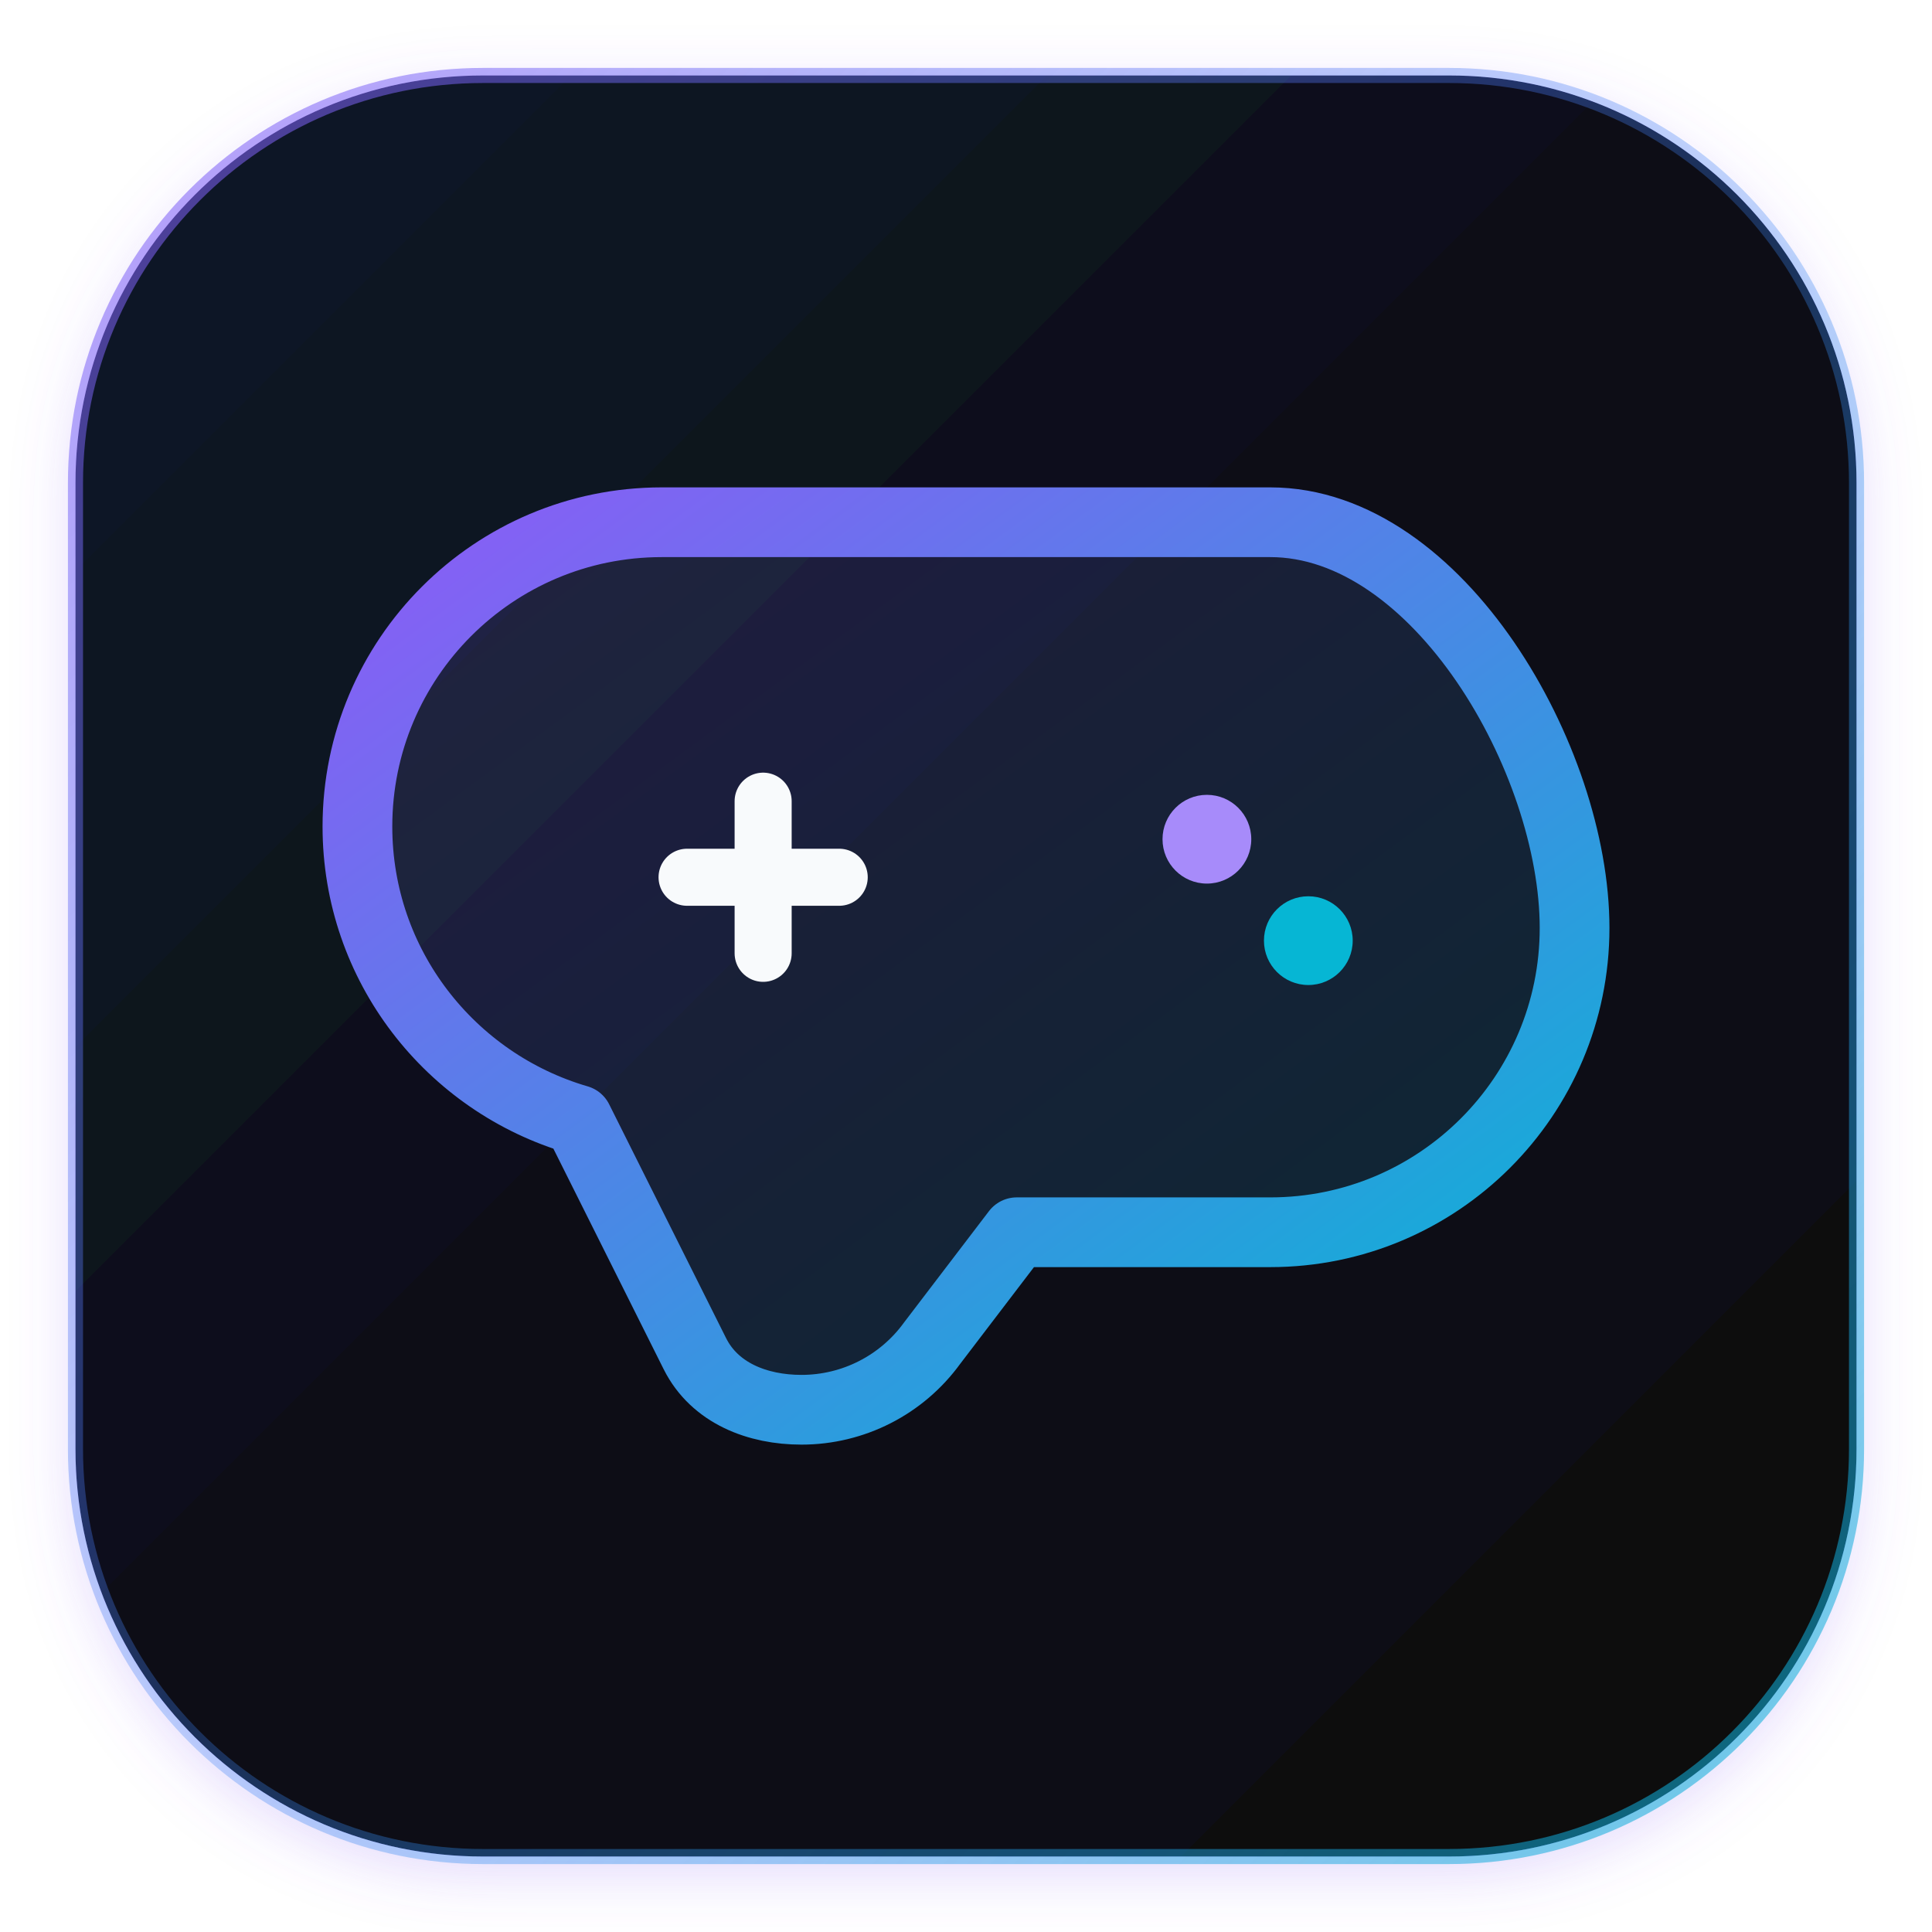
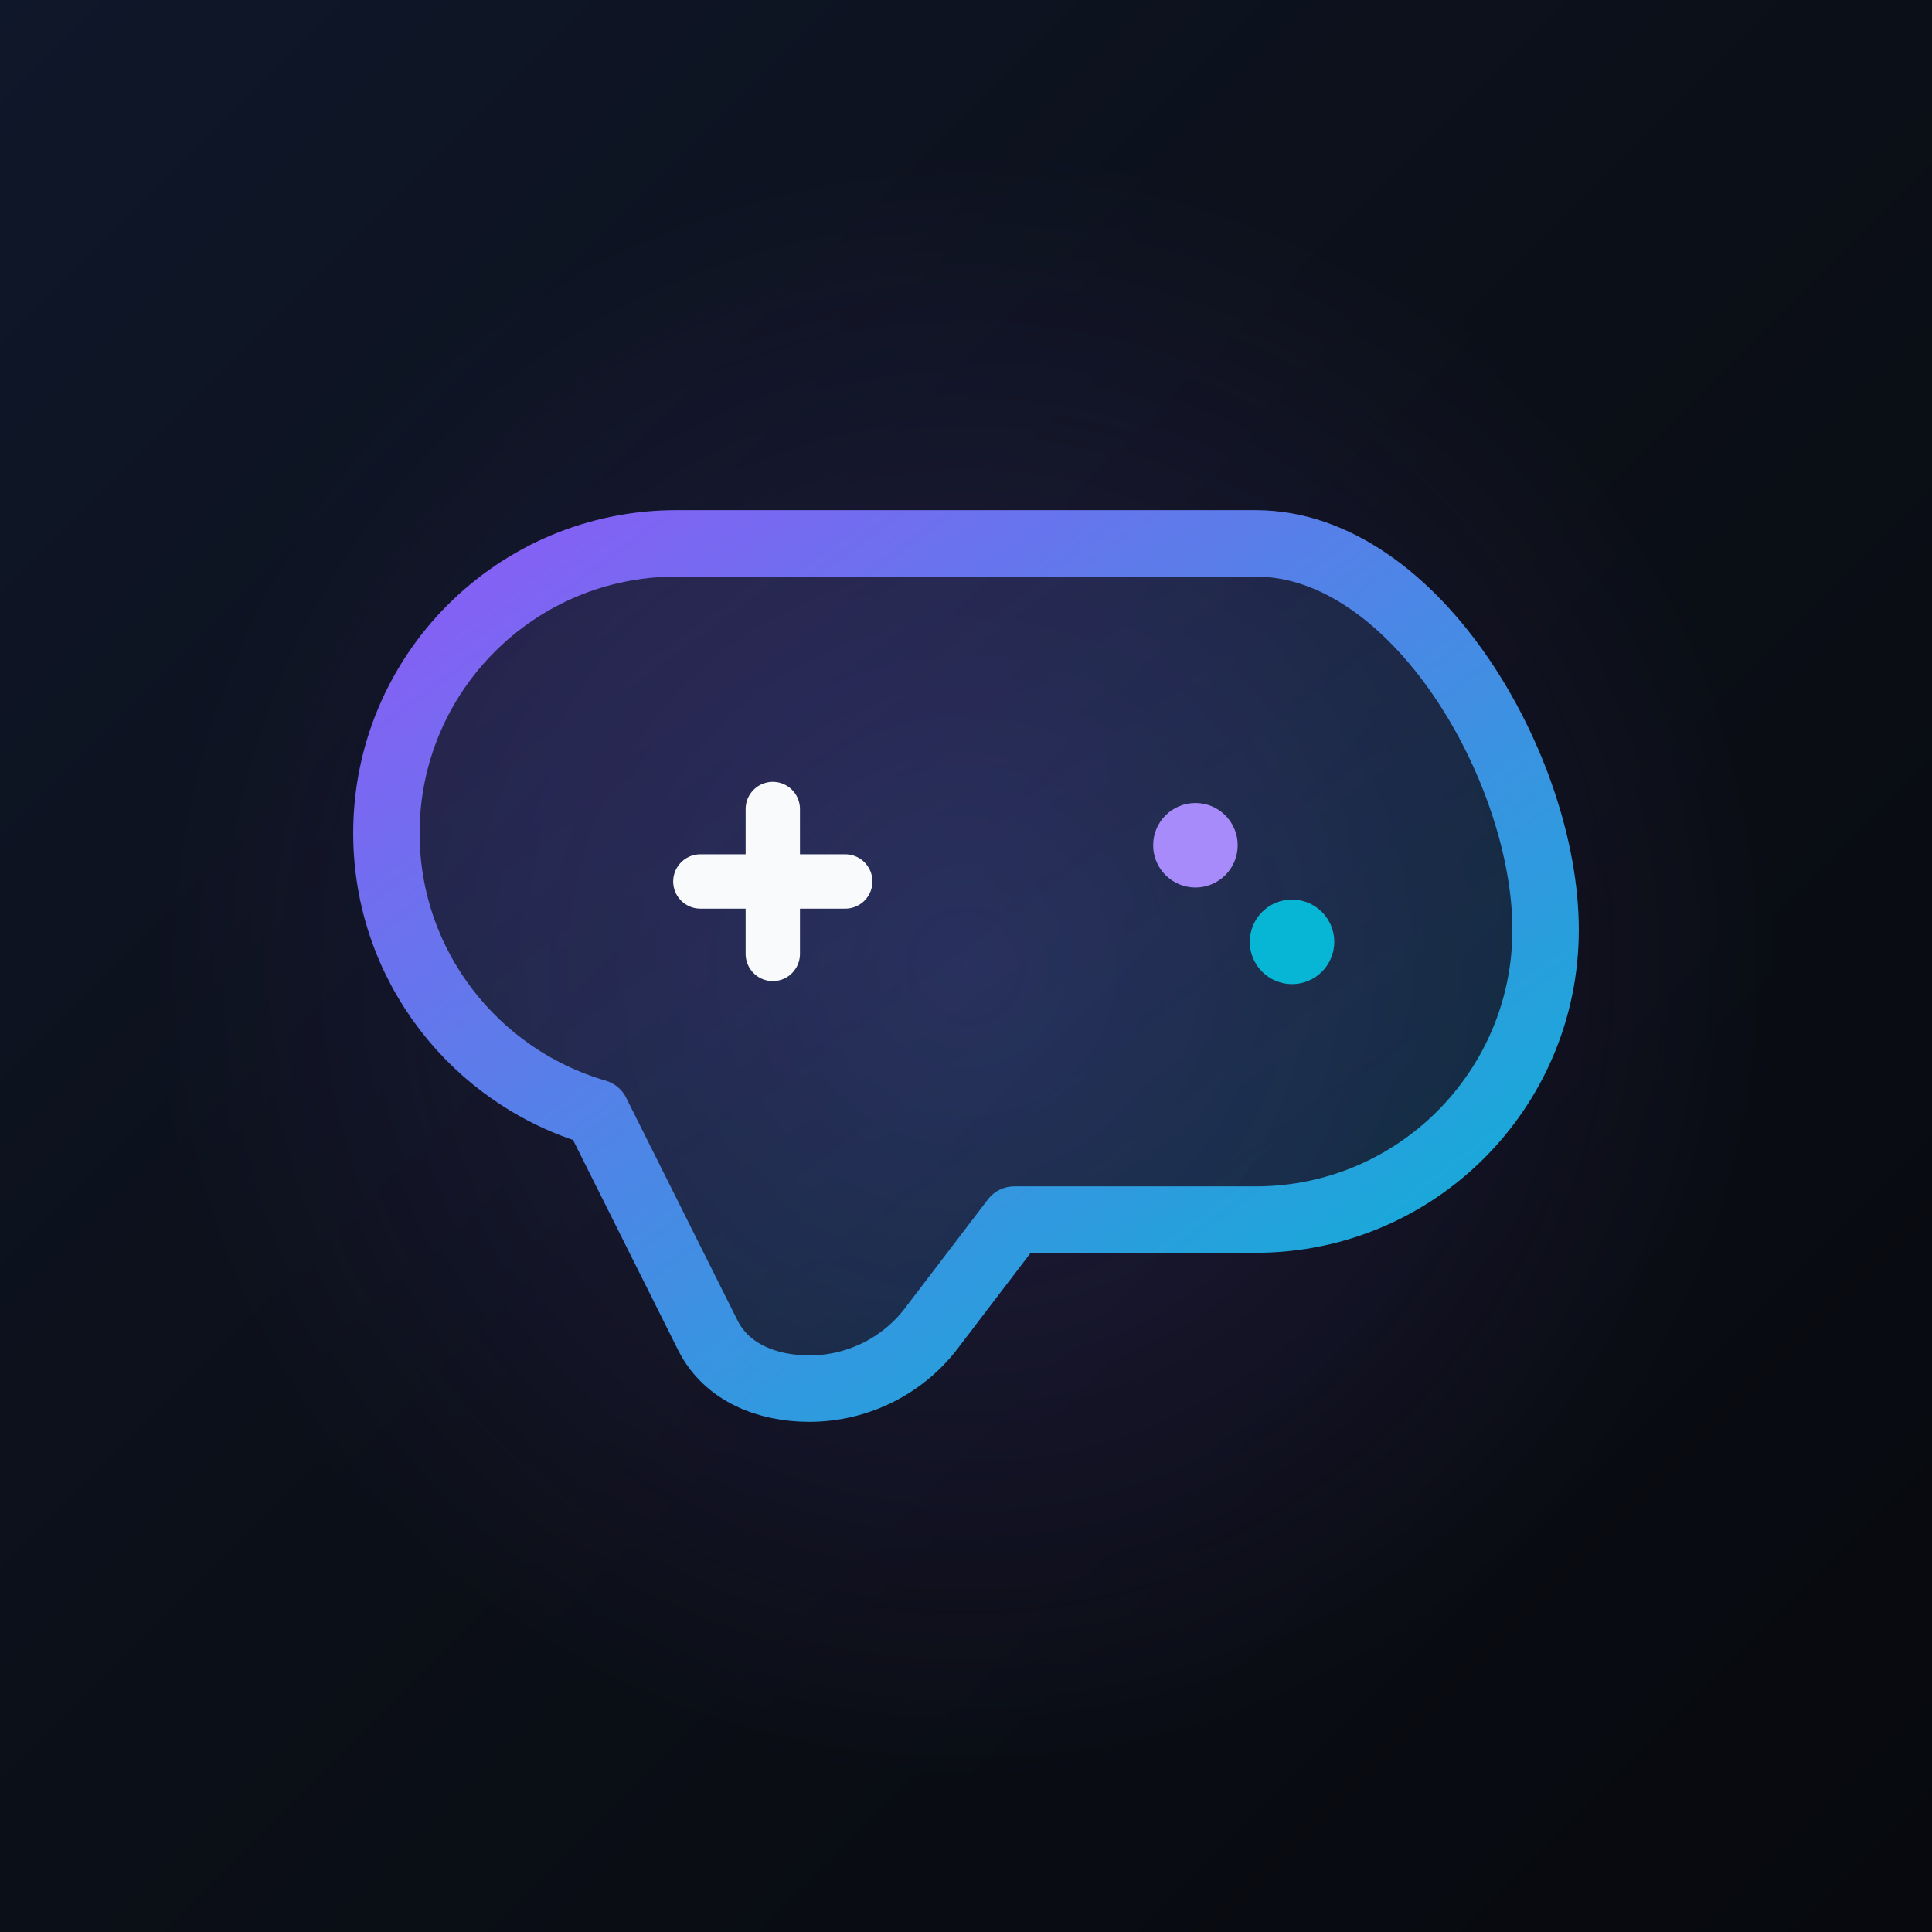
<svg xmlns="http://www.w3.org/2000/svg" viewBox="0 0 512 512" fill="none">
  <defs>
    <linearGradient id="bgGrad" x1="0%" y1="0%" x2="100%" y2="100%">
      <stop offset="0%" stop-color="#0f172a" />
      <stop offset="50%" stop-color="#0b0f17" />
-       <stop offset="100%" stop-color="#06090e" />
+       <stop offset="100%" stop-color="#07090e" />
    </linearGradient>
    <linearGradient id="glow" x1="0%" y1="0%" x2="100%" y2="100%">
      <stop offset="0%" stop-color="#8b5cf6" />
      <stop offset="100%" stop-color="#06b6d4" />
    </linearGradient>
-     <linearGradient id="borderGlow" x1="0%" y1="0%" x2="100%" y2="100%">
-       <stop offset="0%" stop-color="#8b5cf6" stop-opacity="0.6" />
-       <stop offset="50%" stop-color="#3b82f6" stop-opacity="0.3" />
-       <stop offset="100%" stop-color="#06b6d4" stop-opacity="0.6" />
-     </linearGradient>
-     <filter id="softShadow" x="-10%" y="-10%" width="120%" height="120%">
-       <feDropShadow dx="0" dy="12" stdDeviation="16" flood-color="#000000" flood-opacity="0.6" />
-       <feDropShadow dx="0" dy="4" stdDeviation="8" flood-color="#8b5cf6" flood-opacity="0.25" />
-     </filter>
+     <radialGradient id="centerGlow" cx="50%" cy="50%" r="50%">
+       <stop offset="0%" stop-color="#8b5cf6" stop-opacity="0.18" />
+       <stop offset="100%" stop-color="#8b5cf6" stop-opacity="0" />
+     </radialGradient>
  </defs>
-   <rect x="20" y="20" width="472" height="472" rx="108" fill="url(#bgGrad)" filter="url(#softShadow)" />
-   <rect x="20" y="20" width="472" height="472" rx="108" stroke="url(#borderGlow)" stroke-width="4" />
-   <g transform="translate(256, 256) scale(0.84) translate(-256, -284)">
-     <path d="M352 144H160C106.98 144 64 186.98 64 240c0 43.83 29.35 80.82 69.58 92.54l36.88 73.76C176.71 418.8 190.28 424 204.09 424c16.32 0 31.63-7.79 41.22-21.01L272 368h80c53.02 0 96-42.98 96-96s-42.98-128-96-128z" fill="url(#glow)" fill-opacity="0.16" stroke="url(#glow)" stroke-width="22" stroke-linecap="round" stroke-linejoin="round" />
+   <rect width="512" height="512" fill="url(#bgGrad)" />
+   <circle cx="256" cy="256" r="220" fill="url(#centerGlow)" />
+   <g transform="translate(256, 256) scale(0.80) translate(-256, -284)">
+     <path d="M352 144H160C106.98 144 64 186.98 64 240c0 43.83 29.35 80.82 69.58 92.54l36.88 73.76C176.71 418.8 190.28 424 204.09 424c16.32 0 31.63-7.79 41.22-21.01L272 368h80c53.02 0 96-42.98 96-96s-42.98-128-96-128z" fill="url(#glow)" fill-opacity="0.18" stroke="url(#glow)" stroke-width="22" stroke-linecap="round" stroke-linejoin="round" />
    <path d="M192 232v48M168 256h48" stroke="#f8fafc" stroke-width="18" stroke-linecap="round" />
    <circle cx="332" cy="244" r="14" fill="#a78bfa" />
    <circle cx="364" cy="276" r="14" fill="#06b6d4" />
  </g>
</svg>
